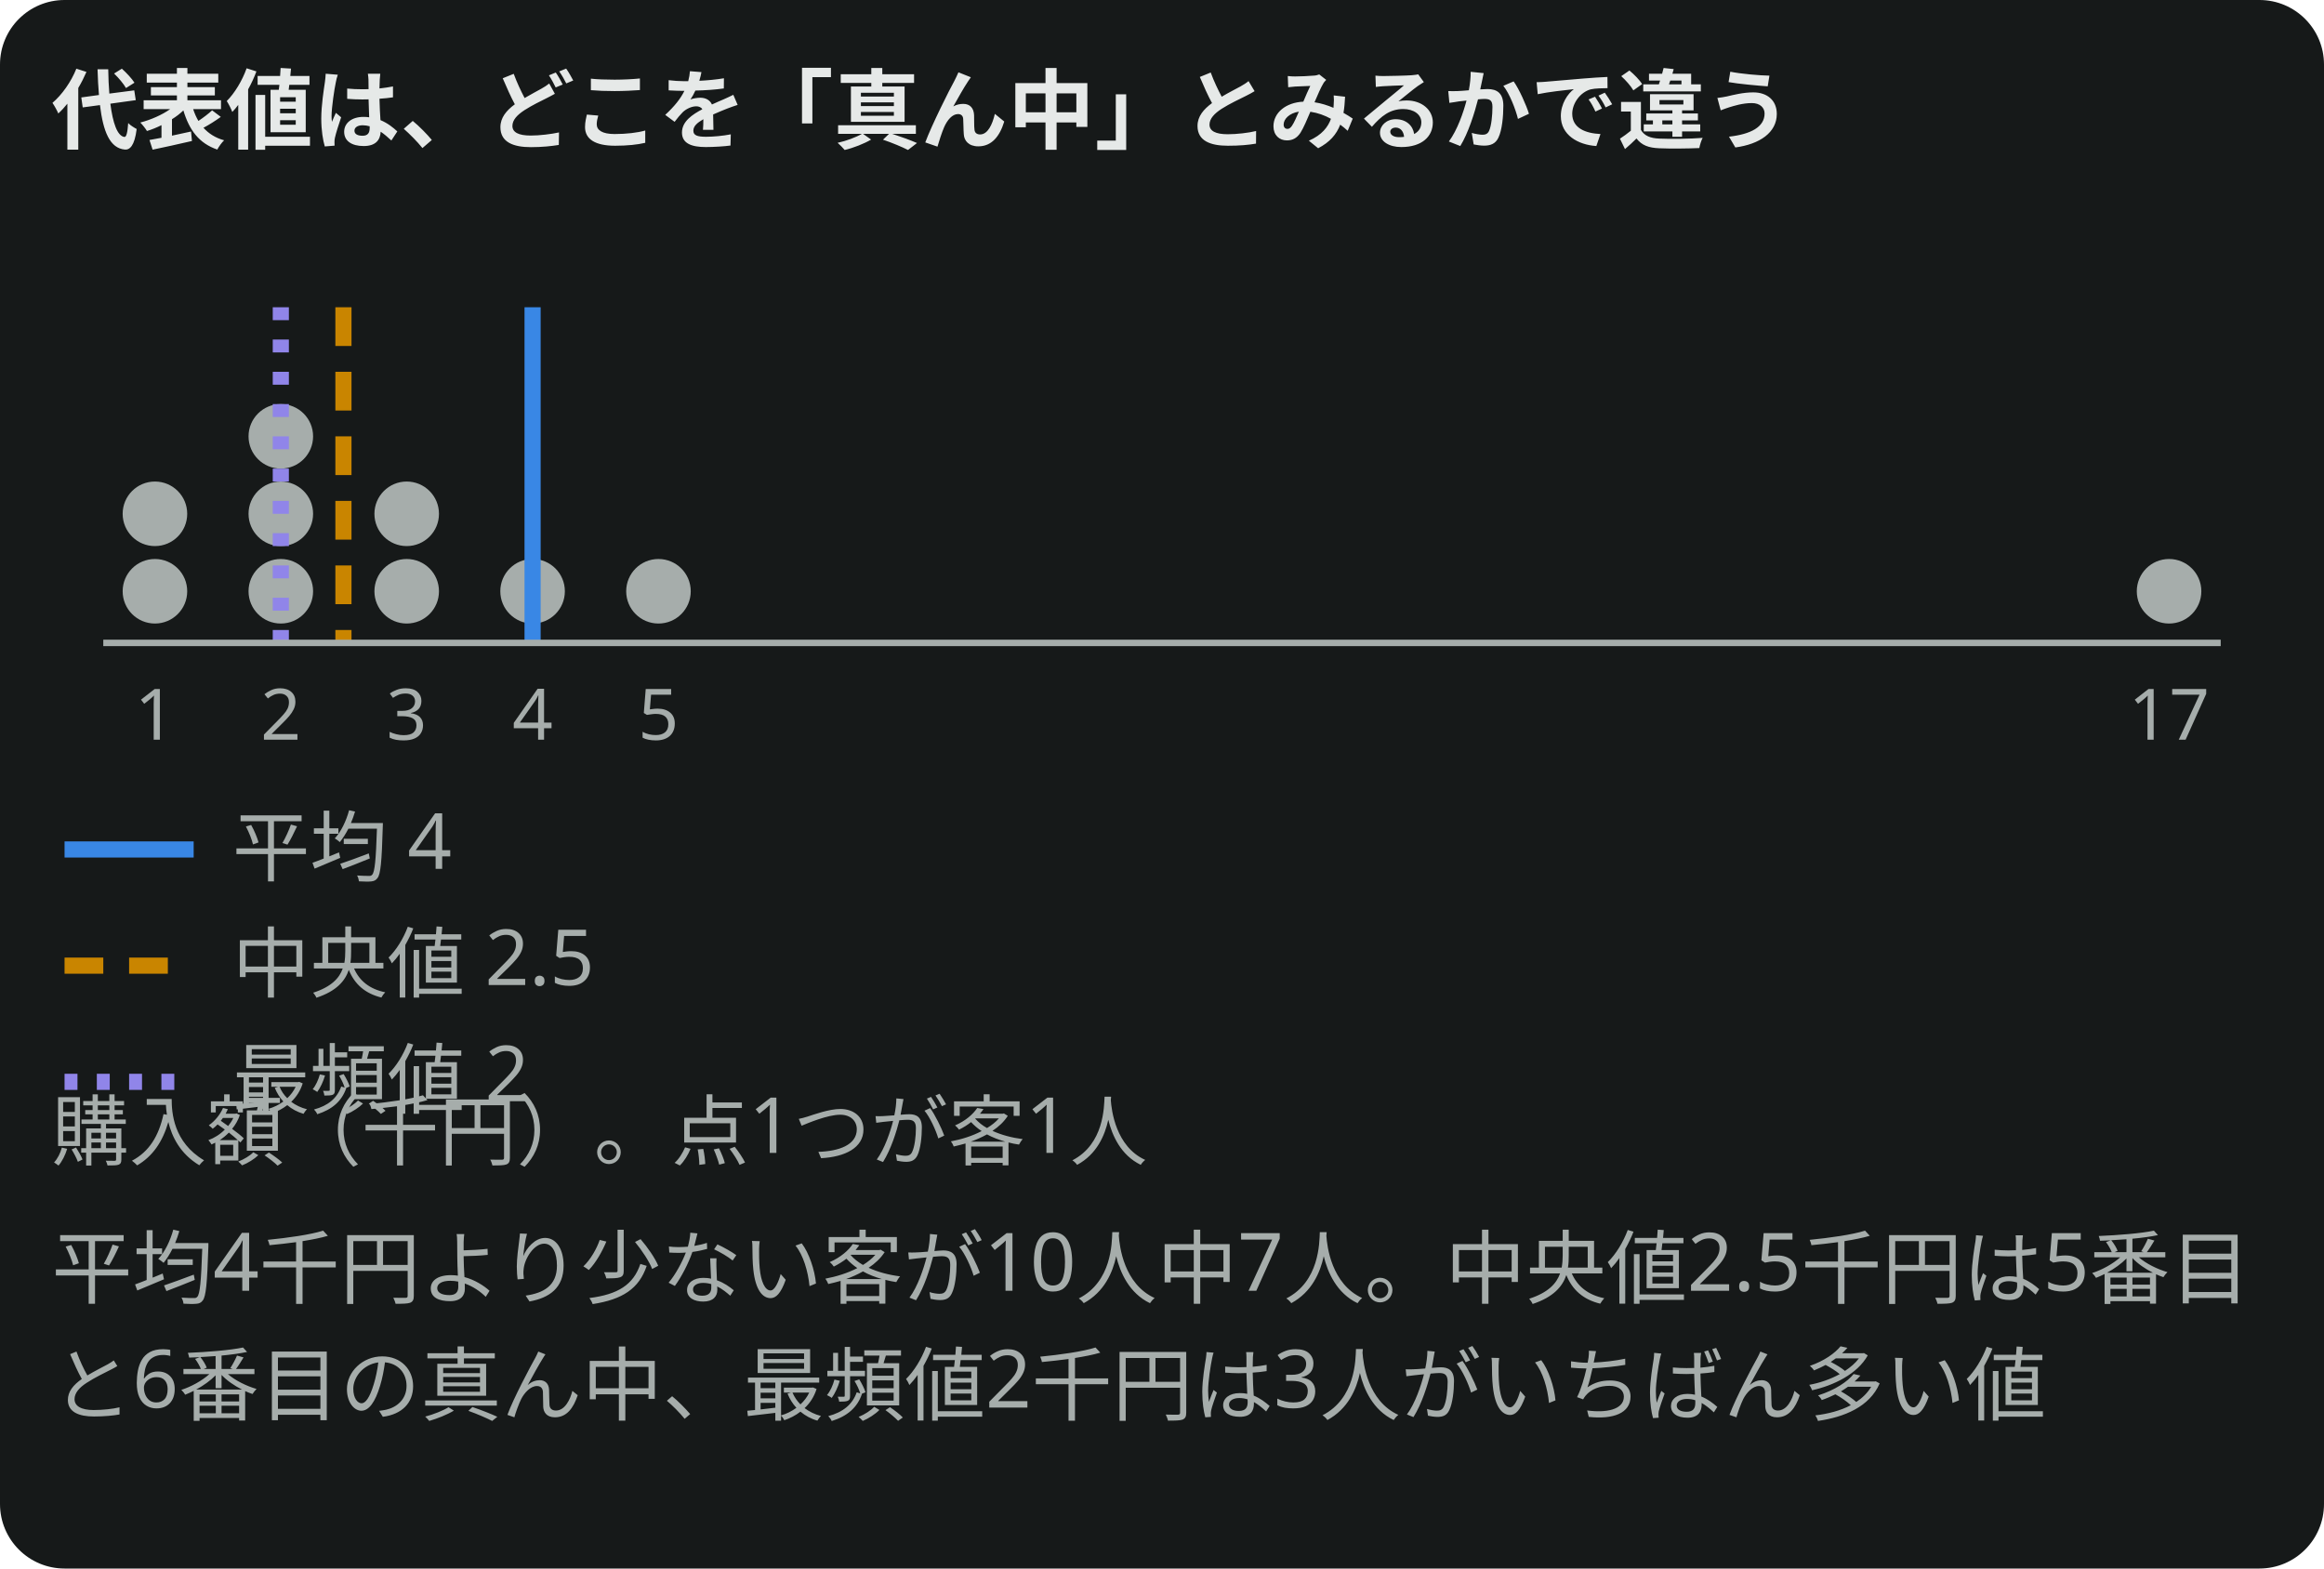
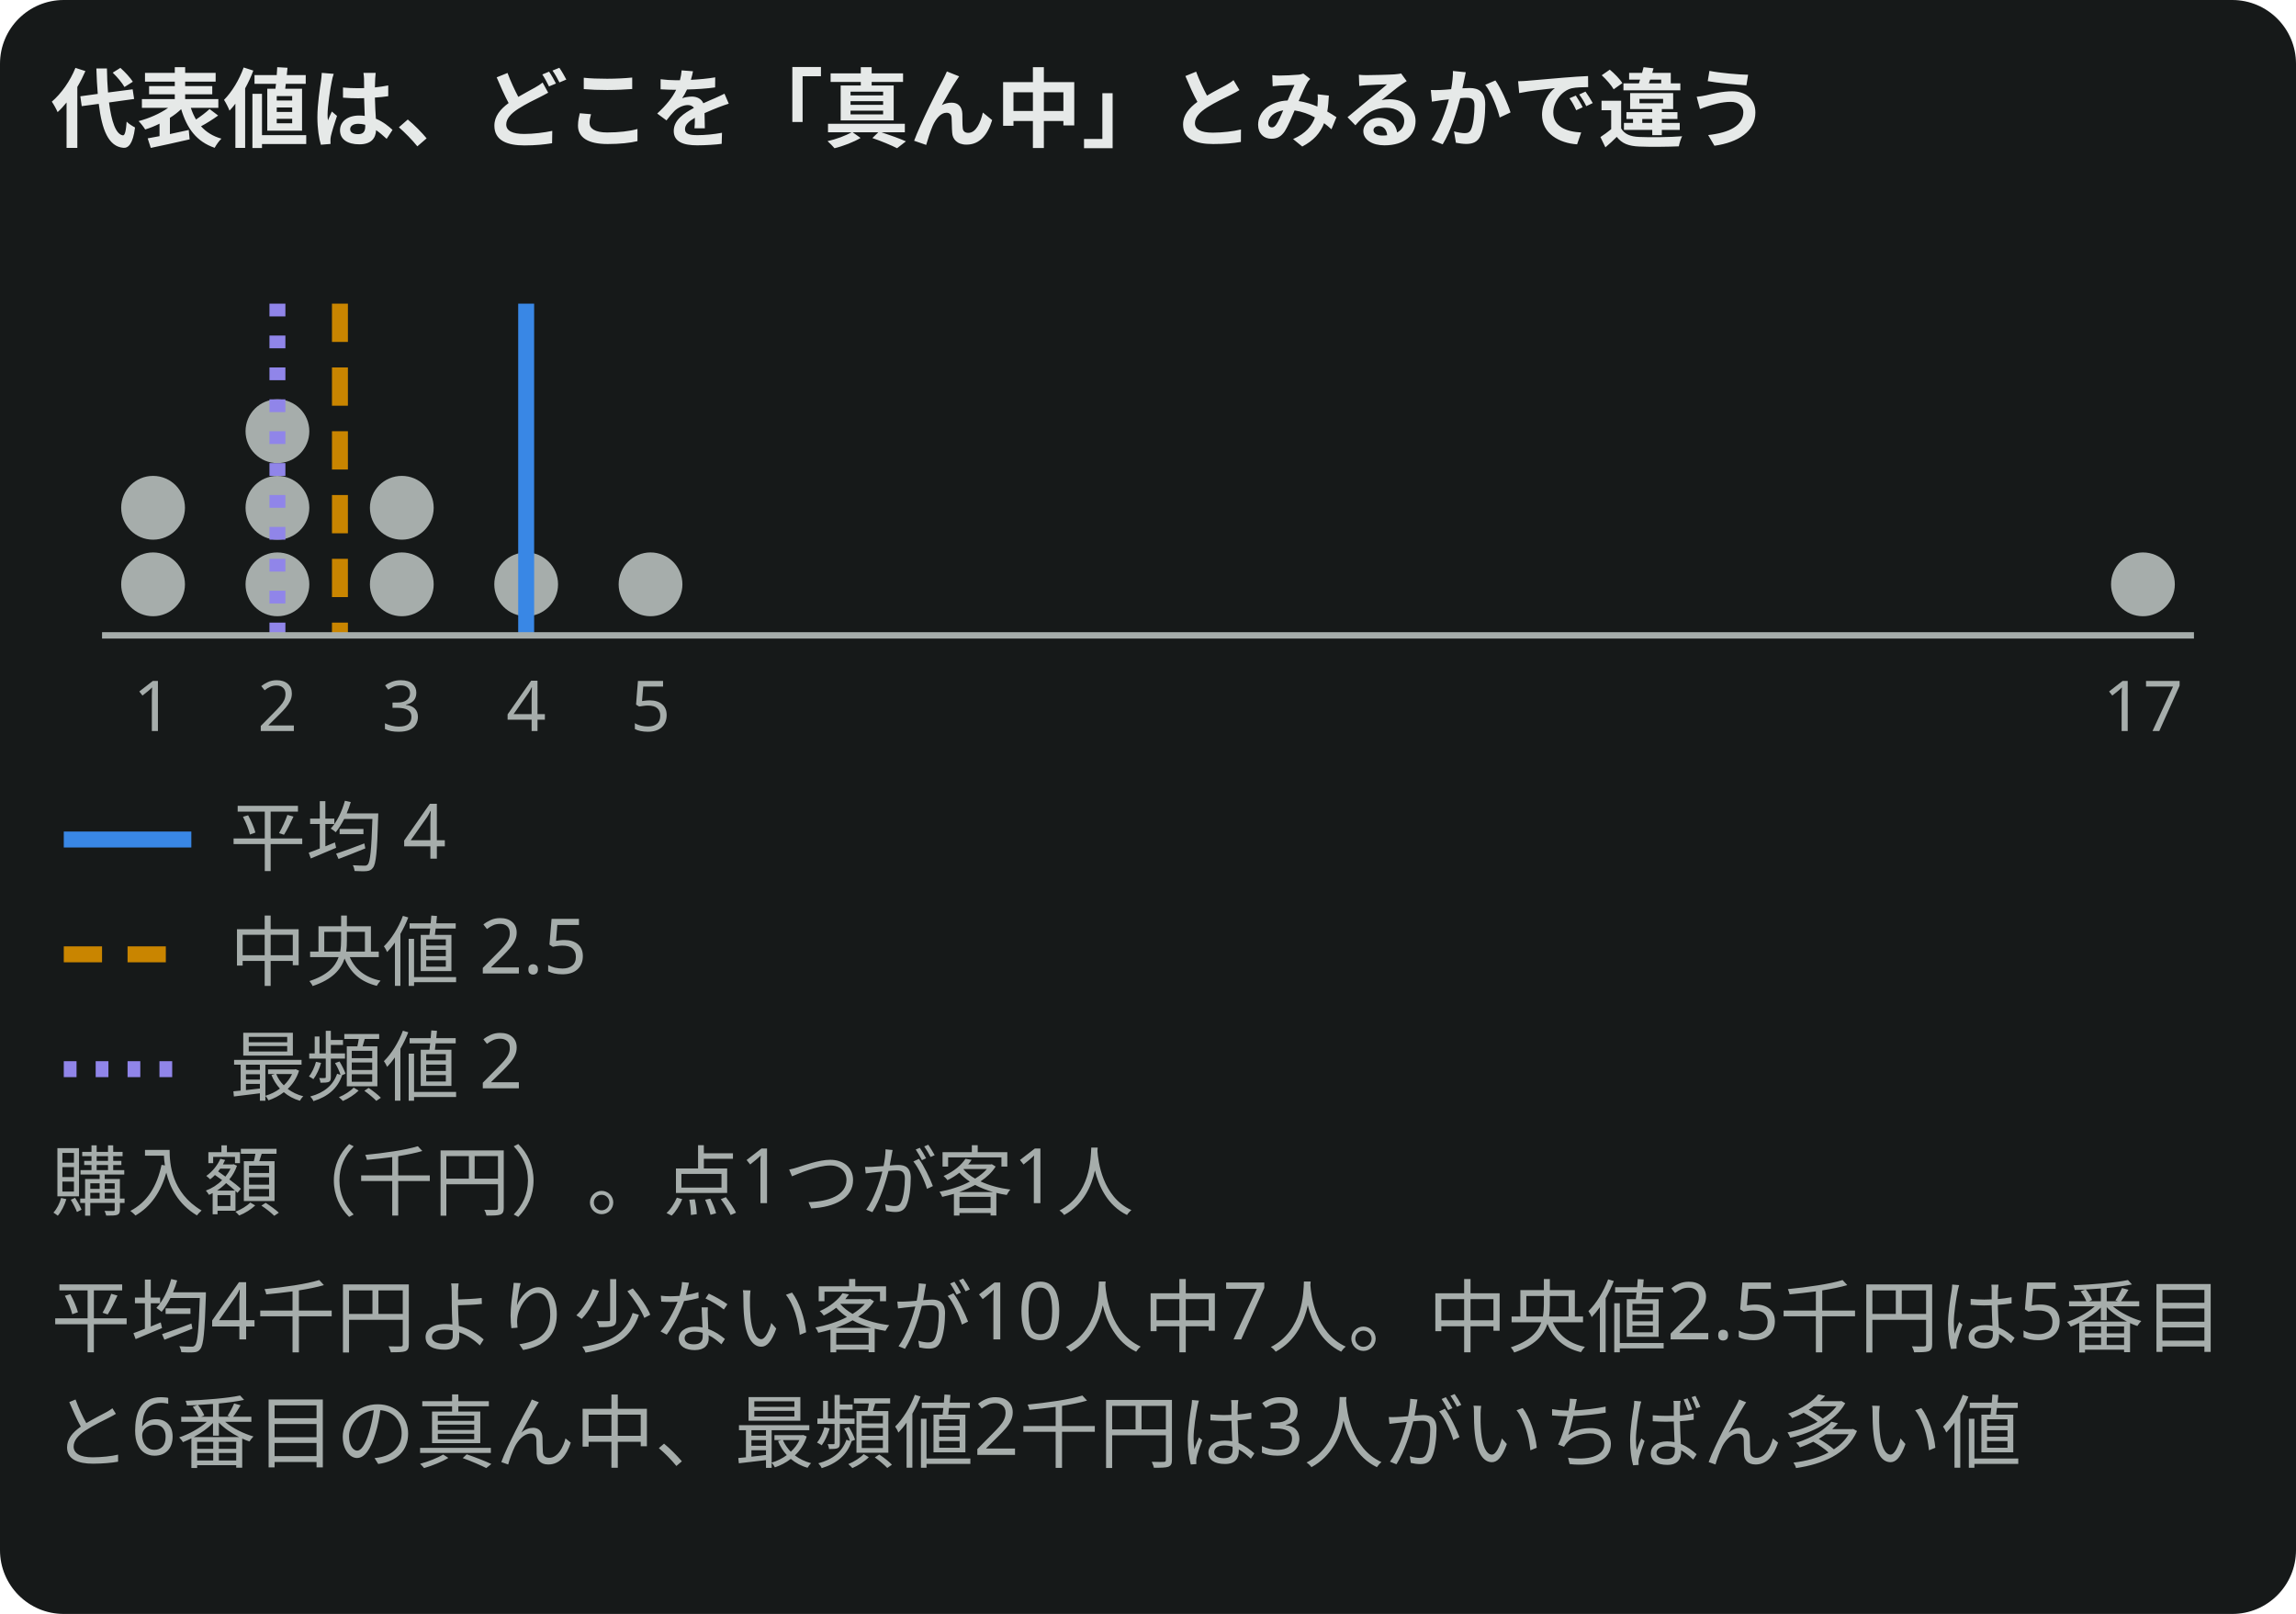
- <svg xmlns="http://www.w3.org/2000/svg" viewBox="0 0 360 243" width="360" height="243" font-family="sans-serif">
-   <rect width="360" height="243" rx="10" fill="#161919" />
+ <svg xmlns="http://www.w3.org/2000/svg" viewBox="0 0 360 253" width="360" height="253" font-family="sans-serif" role="img" aria-label="10個の値の点。平均 4・中央値 2.5・最頻値 2">
+   <rect width="360" height="253" rx="10" fill="#161919" />
  <text x="8" y="22" font-size="13.5" fill="#e6e9e8" text-anchor="start" font-weight="bold">代表値は、どこを「真ん中」とみるかで違う</text>
  <circle cx="24" cy="91.6" r="5" fill="#a6adab" />
  <circle cx="24" cy="79.6" r="5" fill="#a6adab" />
  <circle cx="43.5" cy="91.6" r="5" fill="#a6adab" />
  <circle cx="43.5" cy="79.6" r="5" fill="#a6adab" />
  <circle cx="43.5" cy="67.6" r="5" fill="#a6adab" />
  <circle cx="63" cy="91.6" r="5" fill="#a6adab" />
  <circle cx="63" cy="79.6" r="5" fill="#a6adab" />
  <circle cx="82.5" cy="91.6" r="5" fill="#a6adab" />
  <circle cx="102" cy="91.6" r="5" fill="#a6adab" />
  <circle cx="336" cy="91.6" r="5" fill="#a6adab" />
  <line x1="82.5" y1="47.6" x2="82.5" y2="99.6" stroke="#3987e5" stroke-width="2.5" />
-   <line x1="53.2" y1="47.6" x2="53.2" y2="99.6" stroke="#c98500" stroke-width="2.5" stroke-dasharray="6 4" />
+   <line x1="53.3" y1="47.6" x2="53.3" y2="99.6" stroke="#c98500" stroke-width="2.5" stroke-dasharray="6 4" />
  <line x1="43.5" y1="47.6" x2="43.5" y2="99.6" stroke="#9085e9" stroke-width="2.5" stroke-dasharray="2 3" />
  <line x1="16" y1="99.6" x2="344" y2="99.6" stroke="#a6adab" stroke-width="1" />
  <text x="24" y="114.6" font-size="11" fill="#a6adab" text-anchor="middle">1</text>
  <text x="43.5" y="114.6" font-size="11" fill="#a6adab" text-anchor="middle">2</text>
  <text x="63" y="114.6" font-size="11" fill="#a6adab" text-anchor="middle">3</text>
  <text x="82.5" y="114.6" font-size="11" fill="#a6adab" text-anchor="middle">4</text>
  <text x="102" y="114.6" font-size="11" fill="#a6adab" text-anchor="middle">5</text>
  <text x="336" y="114.6" font-size="11" fill="#a6adab" text-anchor="middle">17</text>
  <line x1="10" y1="131.6" x2="30" y2="131.6" stroke="#3987e5" stroke-width="2.5" />
  <text x="36" y="135.6" font-size="12" fill="#a6adab" text-anchor="start">平均 4</text>
  <line x1="10" y1="149.6" x2="30" y2="149.6" stroke="#c98500" stroke-width="2.5" stroke-dasharray="6 4" />
  <text x="36" y="153.6" font-size="12" fill="#a6adab" text-anchor="start">中央値 2.5</text>
  <line x1="10" y1="167.6" x2="30" y2="167.6" stroke="#9085e9" stroke-width="2.5" stroke-dasharray="2 3" />
  <text x="36" y="171.6" font-size="12" fill="#a6adab" text-anchor="start">最頻値 2</text>
-   <text x="8" y="179.6" font-size="12" fill="#a6adab" text-anchor="start">購入額（千円）。点1つが客1人</text>
-   <text x="8" y="201" font-size="12.5" fill="#a6adab" text-anchor="start">平均4千円より少ない客が10人中7人。中央値2.5千円は5番目</text>
-   <text x="8" y="219.1" font-size="12.5" fill="#a6adab" text-anchor="start">と6番目の真ん中、最頻値2千円は3人がいちばん多い値</text>
+   <text x="8" y="189.6" font-size="12" fill="#a6adab" text-anchor="start">購入額（千円）。点1つが客1人</text>
+   <text x="8" y="211" font-size="12.5" fill="#a6adab" text-anchor="start">平均4千円より少ない客が10人中7人。中央値2.5千円は5番目</text>
+   <text x="8" y="229.1" font-size="12.5" fill="#a6adab" text-anchor="start">と6番目の真ん中、最頻値2千円は3人がいちばん多い値</text>
</svg>
